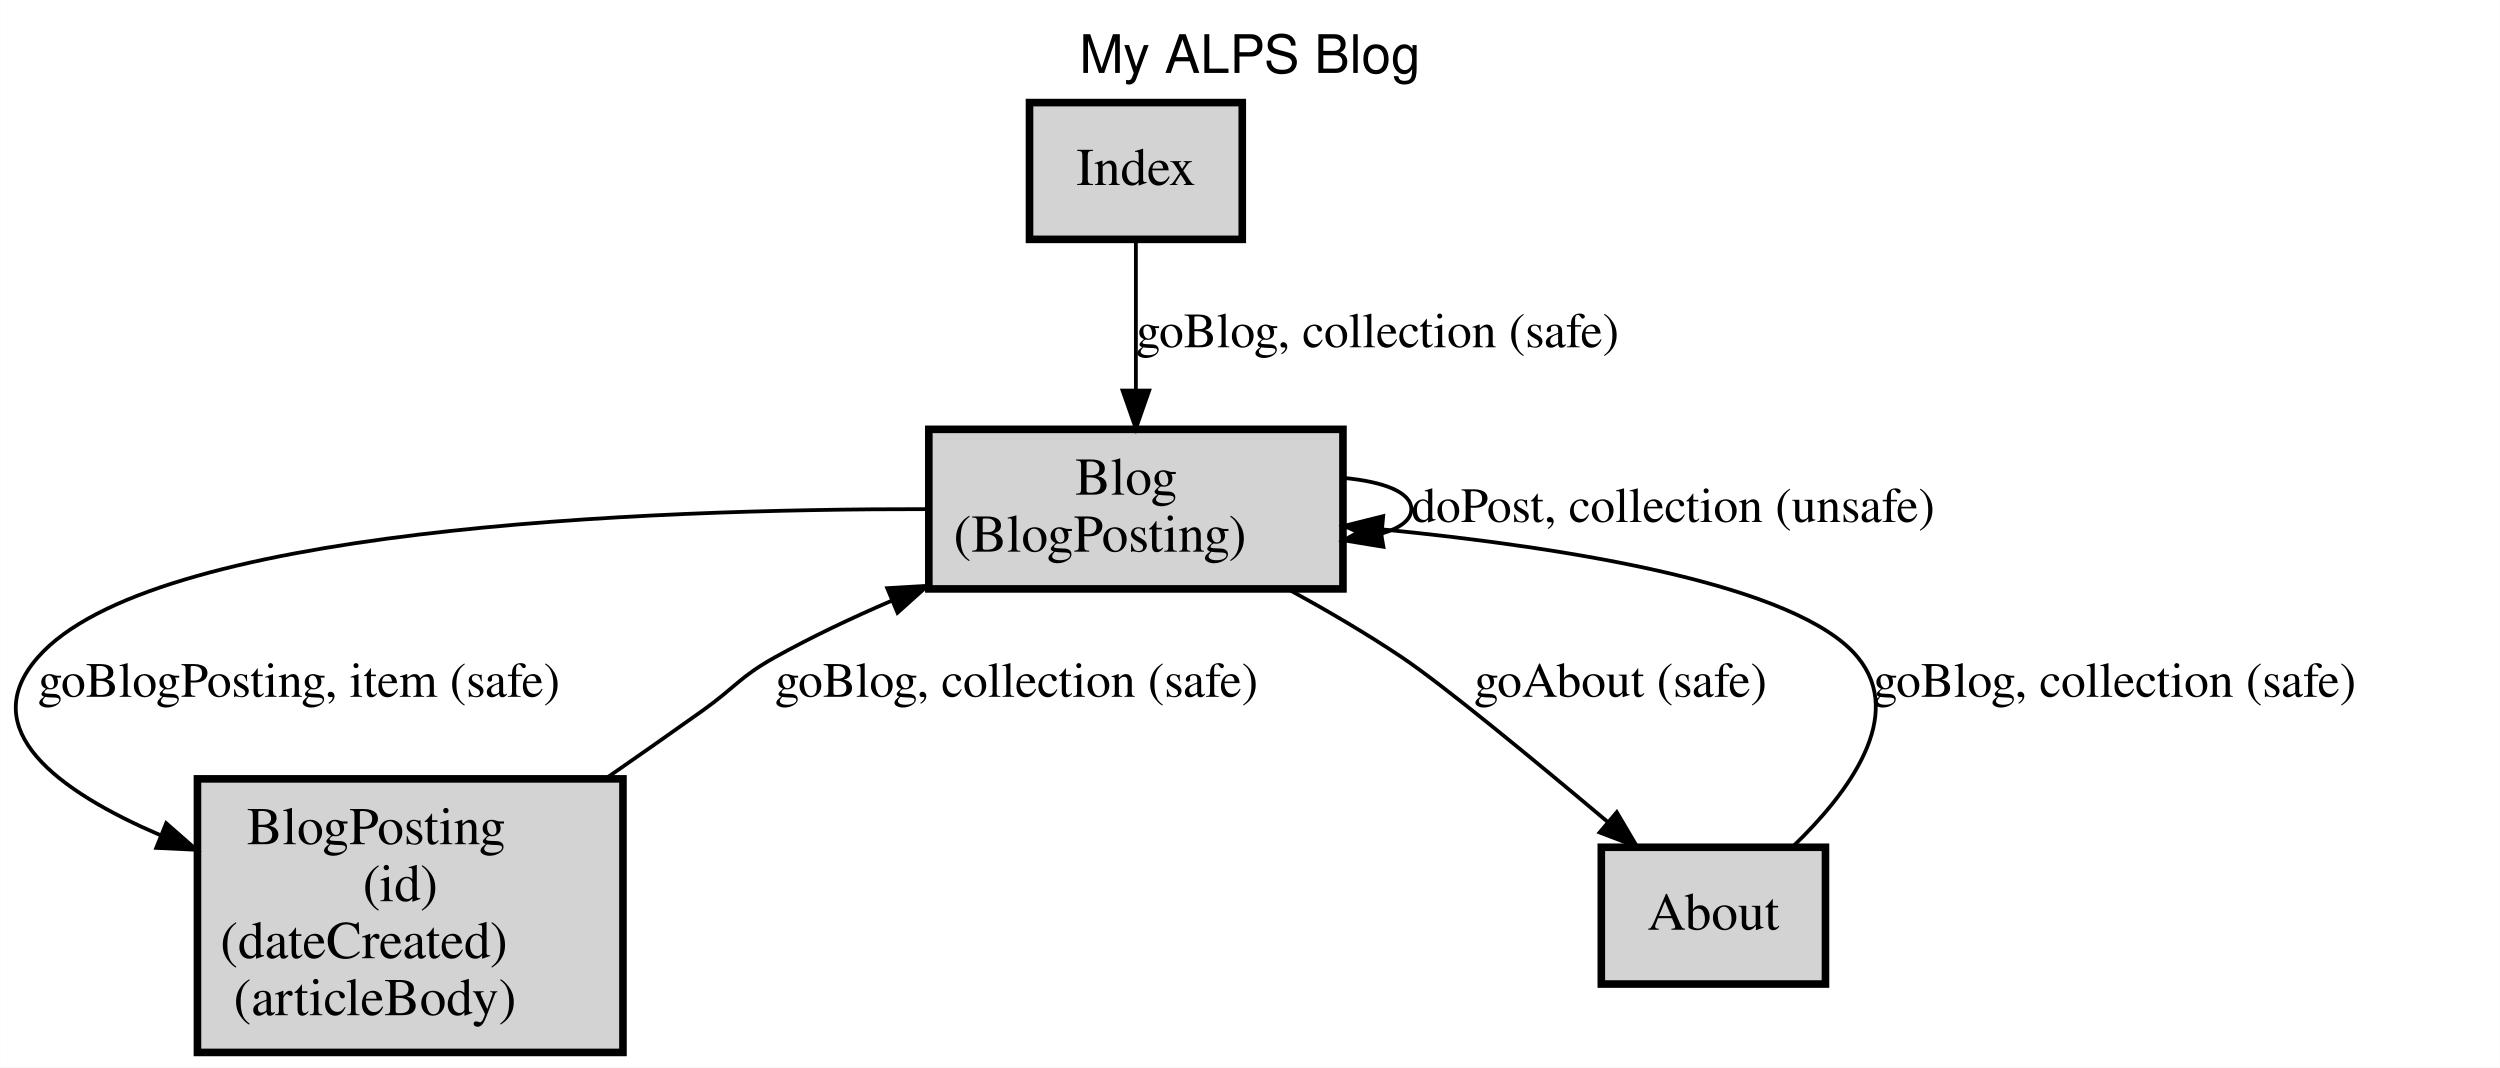
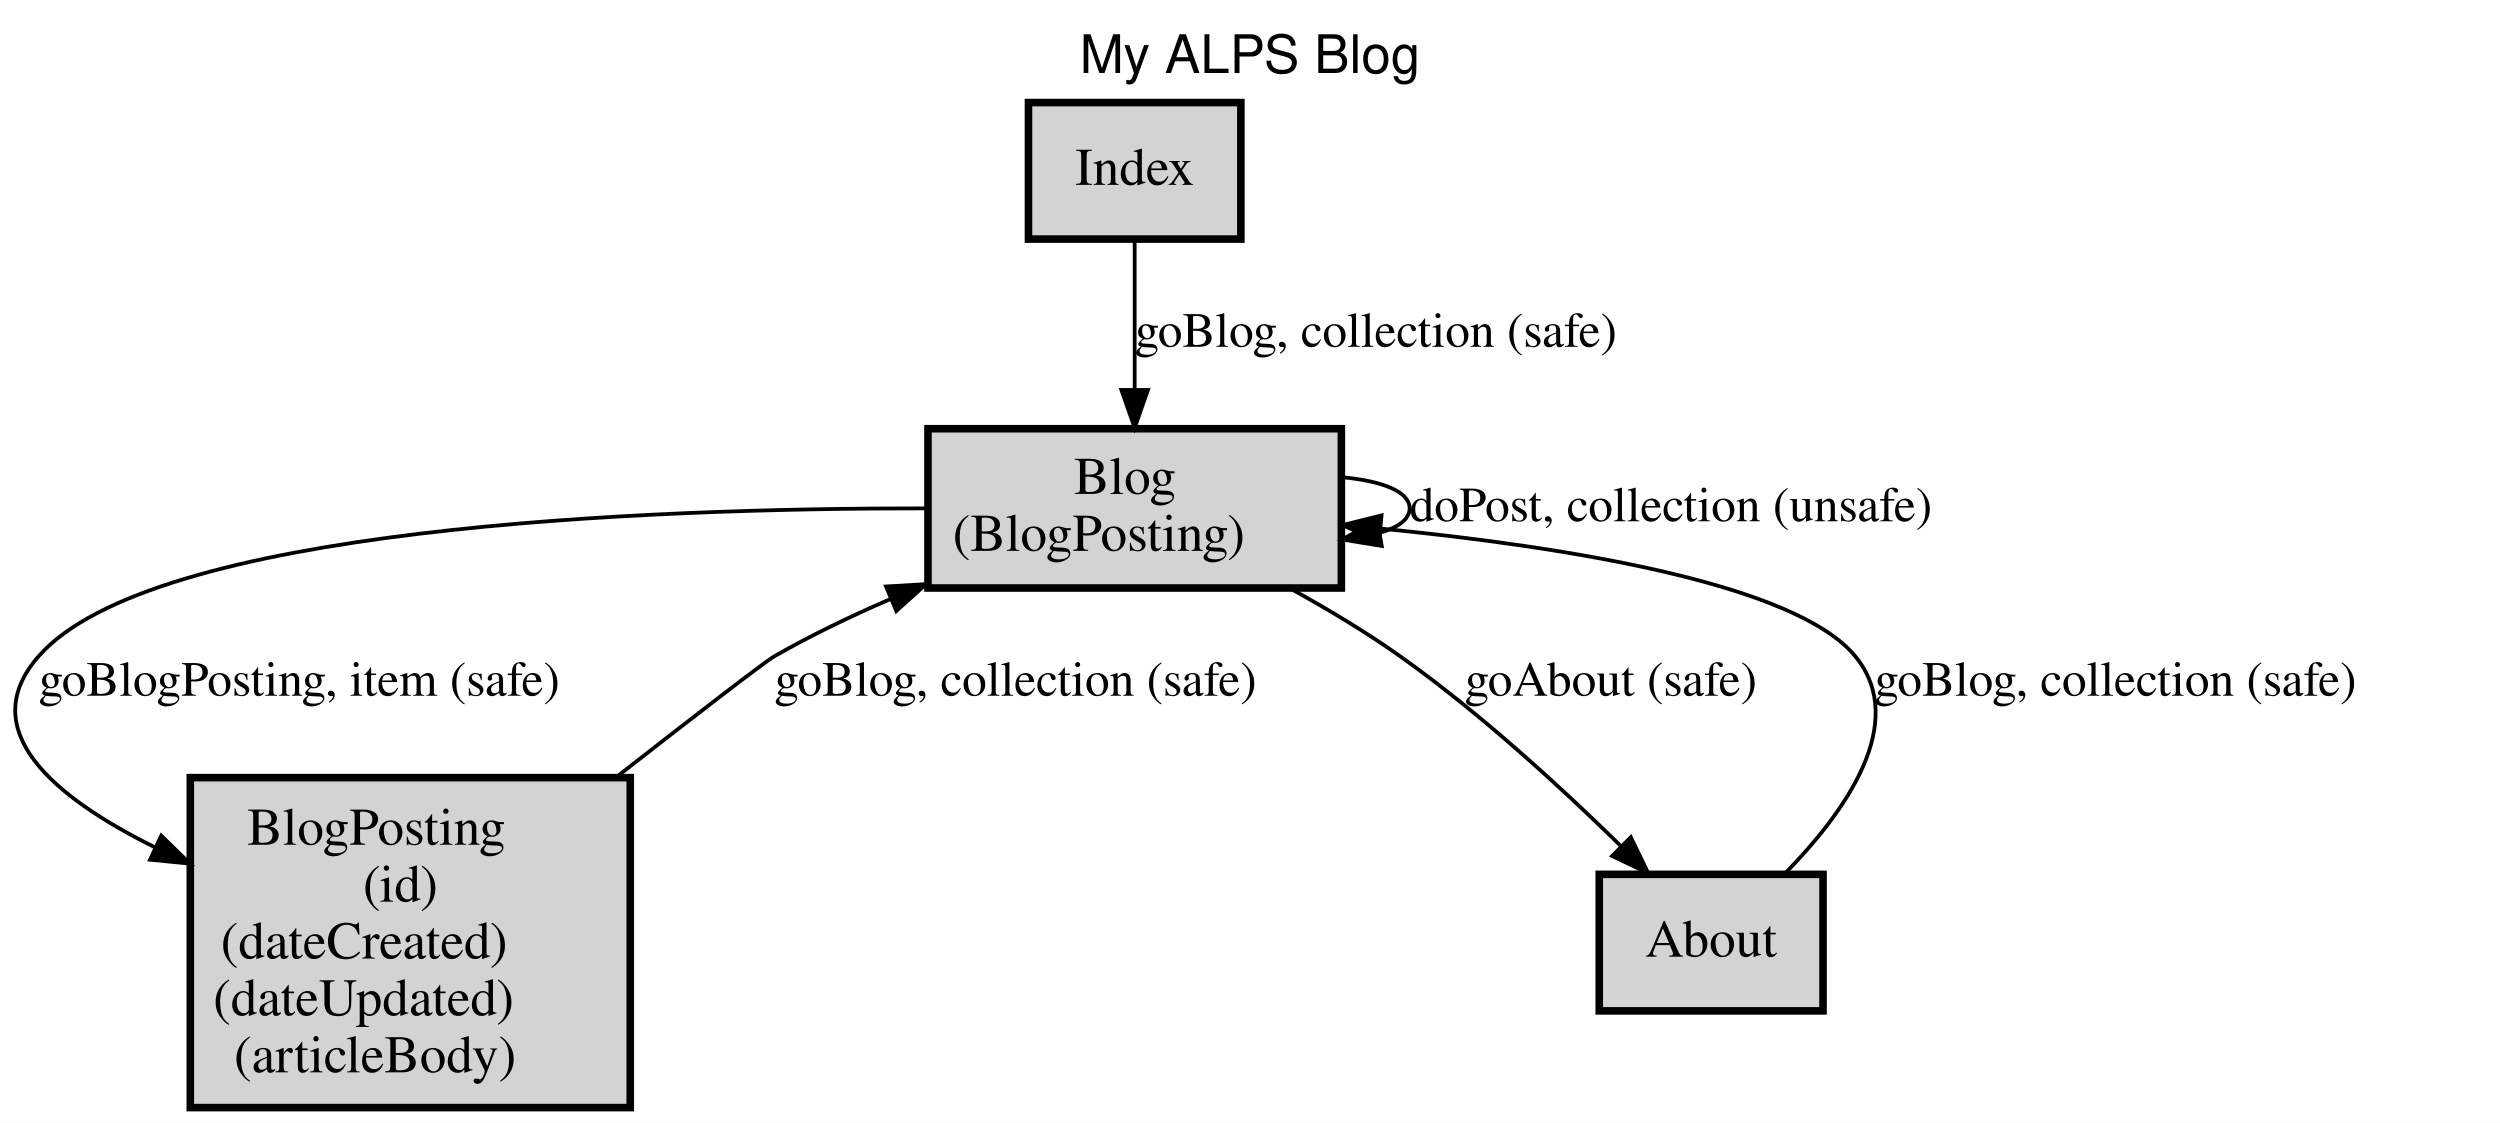
- <svg xmlns="http://www.w3.org/2000/svg" xmlns:xlink="http://www.w3.org/1999/xlink" width="658pt" height="281pt" viewBox="0.00 0.00 657.93 281.00">
-   <g id="graph0" class="graph" transform="scale(1 1) rotate(0) translate(4 277)">
+ <svg xmlns="http://www.w3.org/2000/svg" xmlns:xlink="http://www.w3.org/1999/xlink" width="659pt" height="296pt" viewBox="0.00 0.00 659.18 296.00">
+   <g id="graph0" class="graph" transform="scale(1 1) rotate(0) translate(4 292)">
    <g id="a_graph0">
      <a xlink:href="index.html" xlink:title="My ALPS Blog" target="_parent">
-         <polygon fill="white" stroke="transparent" points="-4,4 -4,-277 653.93,-277 653.93,4 -4,4" />
-         <text text-anchor="middle" x="324.96" y="-257.8" font-family="Helvetica,sans-Serif" font-size="14.00">My ALPS Blog</text>
+         <polygon fill="white" stroke="transparent" points="-4,4 -4,-292 655.18,-292 655.18,4 -4,4" />
+         <text text-anchor="middle" x="325.59" y="-272.8" font-family="Helvetica,sans-Serif" font-size="14.00">My ALPS Blog</text>
      </a>
    </g>
    <g id="node1" class="node">
      <g id="a_node1">
        <a xlink:href="docs/semantic.Blog.html" xlink:title="&lt;TABLE&gt;" target="_parent">
-           <polygon fill="lightgray" stroke="black" stroke-width="2" points="349.43,-164 240.43,-164 240.43,-122 349.43,-122 349.43,-164" />
-           <text text-anchor="start" x="278.93" y="-146.8" font-family="Times,serif" font-size="14.00">Blog</text>
-           <text text-anchor="start" x="246.93" y="-131.8" font-family="Times,serif" font-size="14.00">(BlogPosting)</text>
+           <polygon fill="lightgray" stroke="black" stroke-width="2" points="349.68,-179 240.68,-179 240.68,-137 349.68,-137 349.68,-179" />
+           <text text-anchor="start" x="279.18" y="-161.8" font-family="Times,serif" font-size="14.00">Blog</text>
+           <text text-anchor="start" x="247.18" y="-146.8" font-family="Times,serif" font-size="14.00">(BlogPosting)</text>
        </a>
      </g>
    </g>
    <g id="edge3" class="edge">
      <g id="a_edge3">
        <a xlink:href="docs/unsafe.doPost.html" xlink:title="doPost, collection (unsafe)" target="_parent">
-           <path fill="none" stroke="black" d="M349.63,-151.21C360.05,-150.23 367.43,-147.49 367.43,-143 367.43,-140.12 364.4,-137.96 359.49,-136.53" />
-           <polygon fill="black" stroke="black" points="360.08,-133.08 349.63,-134.79 358.87,-139.97 360.08,-133.08" />
+           <path fill="none" stroke="black" d="M349.88,-166.21C360.31,-165.23 367.68,-162.49 367.68,-158 367.68,-155.12 364.66,-152.96 359.74,-151.53" />
+           <polygon fill="black" stroke="black" points="360.33,-148.08 349.88,-149.79 359.12,-154.97 360.33,-148.08" />
        </a>
      </g>
      <g id="a_edge3-label">
        <a xlink:href="docs/unsafe.doPost.html" xlink:title="doPost, collection (unsafe)" target="_parent">
-           <text text-anchor="start" x="367.43" y="-139.6" font-family="Times,serif" font-size="13.00">doPost, collection (unsafe)</text>
+           <text text-anchor="start" x="367.68" y="-154.6" font-family="Times,serif" font-size="13.00">doPost, collection (unsafe)</text>
        </a>
      </g>
    </g>
    <g id="node2" class="node">
      <g id="a_node2">
        <a xlink:href="docs/semantic.BlogPosting.html" xlink:title="&lt;TABLE&gt;" target="_parent">
-           <polygon fill="lightgray" stroke="black" stroke-width="2" points="159.93,-72 47.93,-72 47.93,0 159.93,0 159.93,-72" />
-           <text text-anchor="start" x="60.93" y="-54.8" font-family="Times,serif" font-size="14.00">BlogPosting</text>
-           <text text-anchor="start" x="91.43" y="-39.8" font-family="Times,serif" font-size="14.00">(id)</text>
-           <text text-anchor="start" x="53.93" y="-24.8" font-family="Times,serif" font-size="14.00">(dateCreated)</text>
-           <text text-anchor="start" x="57.43" y="-9.8" font-family="Times,serif" font-size="14.00">(articleBody)</text>
+           <polygon fill="lightgray" stroke="black" stroke-width="2" points="162.18,-87 46.18,-87 46.18,0 162.18,0 162.18,-87" />
+           <text text-anchor="start" x="61.18" y="-69.3" font-family="Times,serif" font-size="14.00">BlogPosting</text>
+           <text text-anchor="start" x="91.68" y="-54.3" font-family="Times,serif" font-size="14.00">(id)</text>
+           <text text-anchor="start" x="54.18" y="-39.3" font-family="Times,serif" font-size="14.00">(dateCreated)</text>
+           <text text-anchor="start" x="52.18" y="-24.3" font-family="Times,serif" font-size="14.00">(dateUpdated)</text>
+           <text text-anchor="start" x="57.68" y="-9.3" font-family="Times,serif" font-size="14.00">(articleBody)</text>
        </a>
      </g>
    </g>
    <g id="edge4" class="edge">
      <g id="a_edge4">
        <a xlink:href="docs/safe.goBlogPosting.html" xlink:title="goBlogPosting, item (safe)" target="_parent">
-           <path fill="none" stroke="black" d="M240.33,-143C165.19,-143.06 35.8,-138.05 5.93,-104 -10.74,-85 11.05,-68.83 38.28,-57.13" />
-           <polygon fill="black" stroke="black" points="39.71,-60.33 47.68,-53.34 37.09,-53.84 39.71,-60.33" />
+           <path fill="none" stroke="black" d="M240.58,-158C165.44,-158.06 36.05,-153.05 6.18,-119 -10.85,-99.58 10.04,-81.9 36.83,-68.64" />
+           <polygon fill="black" stroke="black" points="38.52,-71.71 46.1,-64.31 35.56,-65.37 38.52,-71.71" />
        </a>
      </g>
      <g id="a_edge4-label">
        <a xlink:href="docs/safe.goBlogPosting.html" xlink:title="goBlogPosting, item (safe)" target="_parent">
-           <text text-anchor="start" x="5.93" y="-93.6" font-family="Times,serif" font-size="13.00">goBlogPosting, item (safe)</text>
+           <text text-anchor="start" x="6.18" y="-108.6" font-family="Times,serif" font-size="13.00">goBlogPosting, item (safe)</text>
        </a>
      </g>
    </g>
    <g id="node3" class="node">
      <g id="a_node3">
        <a xlink:href="docs/semantic.About.html" xlink:title="About" target="_parent">
-           <polygon fill="lightgray" stroke="black" stroke-width="2" points="476.43,-54 417.43,-54 417.43,-18 476.43,-18 476.43,-54" />
-           <text text-anchor="middle" x="446.93" y="-32.3" font-family="Times,serif" font-size="14.00">About</text>
+           <polygon fill="lightgray" stroke="black" stroke-width="2" points="476.68,-61.5 417.68,-61.5 417.68,-25.5 476.68,-25.5 476.68,-61.5" />
+           <text text-anchor="middle" x="447.18" y="-39.8" font-family="Times,serif" font-size="14.00">About</text>
        </a>
      </g>
    </g>
    <g id="edge2" class="edge">
      <g id="a_edge2">
        <a xlink:href="docs/safe.goAbout.html" xlink:title="goAbout (safe)" target="_parent">
-           <path fill="none" stroke="black" d="M334.94,-121.96C344.95,-116.49 355.52,-110.32 364.93,-104 375.8,-96.71 399.94,-76.8 419.23,-60.57" />
-           <polygon fill="black" stroke="black" points="421.5,-63.23 426.88,-54.11 416.98,-57.89 421.5,-63.23" />
+           <path fill="none" stroke="black" d="M336.16,-136.89C345.94,-131.52 356.16,-125.4 365.18,-119 386.21,-104.07 407.7,-84.35 423.4,-68.94" />
+           <polygon fill="black" stroke="black" points="426,-71.3 430.62,-61.77 421.06,-66.34 426,-71.3" />
        </a>
      </g>
      <g id="a_edge2-label">
        <a xlink:href="docs/safe.goAbout.html" xlink:title="goAbout (safe)" target="_parent">
-           <text text-anchor="start" x="383.93" y="-93.6" font-family="Times,serif" font-size="13.00">goAbout (safe)</text>
+           <text text-anchor="start" x="382.18" y="-108.6" font-family="Times,serif" font-size="13.00">goAbout (safe)</text>
        </a>
      </g>
    </g>
    <g id="edge5" class="edge">
      <g id="a_edge5">
        <a xlink:href="docs/safe.goBlog.html" xlink:title="goBlog, collection (safe)" target="_parent">
-           <path fill="none" stroke="black" d="M155.45,-72.12C163.99,-78.04 172.73,-84.16 180.93,-90 189.47,-96.09 190.76,-98.9 199.93,-104 209.56,-109.36 220.09,-114.35 230.54,-118.84" />
-           <polygon fill="black" stroke="black" points="229.49,-122.19 240.07,-122.81 232.19,-115.73 229.49,-122.19" />
+           <path fill="none" stroke="black" d="M158.43,-87.09C178.76,-102.96 197.61,-117.53 200.18,-119 209.74,-124.48 220.24,-129.53 230.67,-134.04" />
+           <polygon fill="black" stroke="black" points="229.62,-137.4 240.2,-138.03 232.33,-130.94 229.62,-137.4" />
        </a>
      </g>
      <g id="a_edge5-label">
        <a xlink:href="docs/safe.goBlog.html" xlink:title="goBlog, collection (safe)" target="_parent">
-           <text text-anchor="start" x="199.93" y="-93.6" font-family="Times,serif" font-size="13.00">goBlog, collection (safe)</text>
+           <text text-anchor="start" x="200.18" y="-108.6" font-family="Times,serif" font-size="13.00">goBlog, collection (safe)</text>
        </a>
      </g>
    </g>
    <g id="edge1" class="edge">
      <g id="a_edge1">
        <a xlink:href="docs/safe.goBlog.html" xlink:title="goBlog, collection (safe)" target="_parent">
-           <path fill="none" stroke="black" d="M467.92,-54.25C482.62,-68.42 497.56,-88.59 484.93,-104 469.2,-123.19 408.52,-132.88 359.9,-137.65" />
-           <polygon fill="black" stroke="black" points="359.37,-134.18 349.74,-138.59 360.02,-141.15 359.37,-134.18" />
+           <path fill="none" stroke="black" d="M466.62,-61.7C482.29,-77.65 499.54,-101.48 485.18,-119 469.45,-138.19 408.77,-147.88 360.16,-152.65" />
+           <polygon fill="black" stroke="black" points="359.62,-149.18 349.99,-153.59 360.27,-156.15 359.62,-149.18" />
        </a>
      </g>
      <g id="a_edge1-label">
        <a xlink:href="docs/safe.goBlog.html" xlink:title="goBlog, collection (safe)" target="_parent">
-           <text text-anchor="start" x="488.93" y="-93.6" font-family="Times,serif" font-size="13.00">goBlog, collection (safe)</text>
+           <text text-anchor="start" x="490.18" y="-108.6" font-family="Times,serif" font-size="13.00">goBlog, collection (safe)</text>
        </a>
      </g>
    </g>
    <g id="node4" class="node">
      <g id="a_node4">
        <a xlink:href="docs/semantic.Index.html" xlink:title="Index" target="_parent">
-           <polygon fill="lightgray" stroke="black" stroke-width="2" points="322.93,-250 266.93,-250 266.93,-214 322.93,-214 322.93,-250" />
-           <text text-anchor="middle" x="294.93" y="-228.3" font-family="Times,serif" font-size="14.00">Index</text>
+           <polygon fill="lightgray" stroke="black" stroke-width="2" points="323.18,-265 267.18,-265 267.18,-229 323.18,-229 323.18,-265" />
+           <text text-anchor="middle" x="295.18" y="-243.3" font-family="Times,serif" font-size="14.00">Index</text>
        </a>
      </g>
    </g>
    <g id="edge6" class="edge">
      <g id="a_edge6">
        <a xlink:href="docs/safe.goBlog.html" xlink:title="goBlog, collection (safe)" target="_parent">
-           <path fill="none" stroke="black" d="M294.93,-213.81C294.93,-202.56 294.93,-187.54 294.93,-174.32" />
-           <polygon fill="black" stroke="black" points="298.43,-174.21 294.93,-164.21 291.43,-174.21 298.43,-174.21" />
+           <path fill="none" stroke="black" d="M295.18,-228.81C295.18,-217.56 295.18,-202.54 295.18,-189.32" />
+           <polygon fill="black" stroke="black" points="298.68,-189.21 295.18,-179.21 291.68,-189.21 298.68,-189.21" />
        </a>
      </g>
      <g id="a_edge6-label">
        <a xlink:href="docs/safe.goBlog.html" xlink:title="goBlog, collection (safe)" target="_parent">
-           <text text-anchor="start" x="294.93" y="-185.6" font-family="Times,serif" font-size="13.00">goBlog, collection (safe)</text>
+           <text text-anchor="start" x="295.18" y="-200.6" font-family="Times,serif" font-size="13.00">goBlog, collection (safe)</text>
        </a>
      </g>
    </g>
  </g>
</svg>
